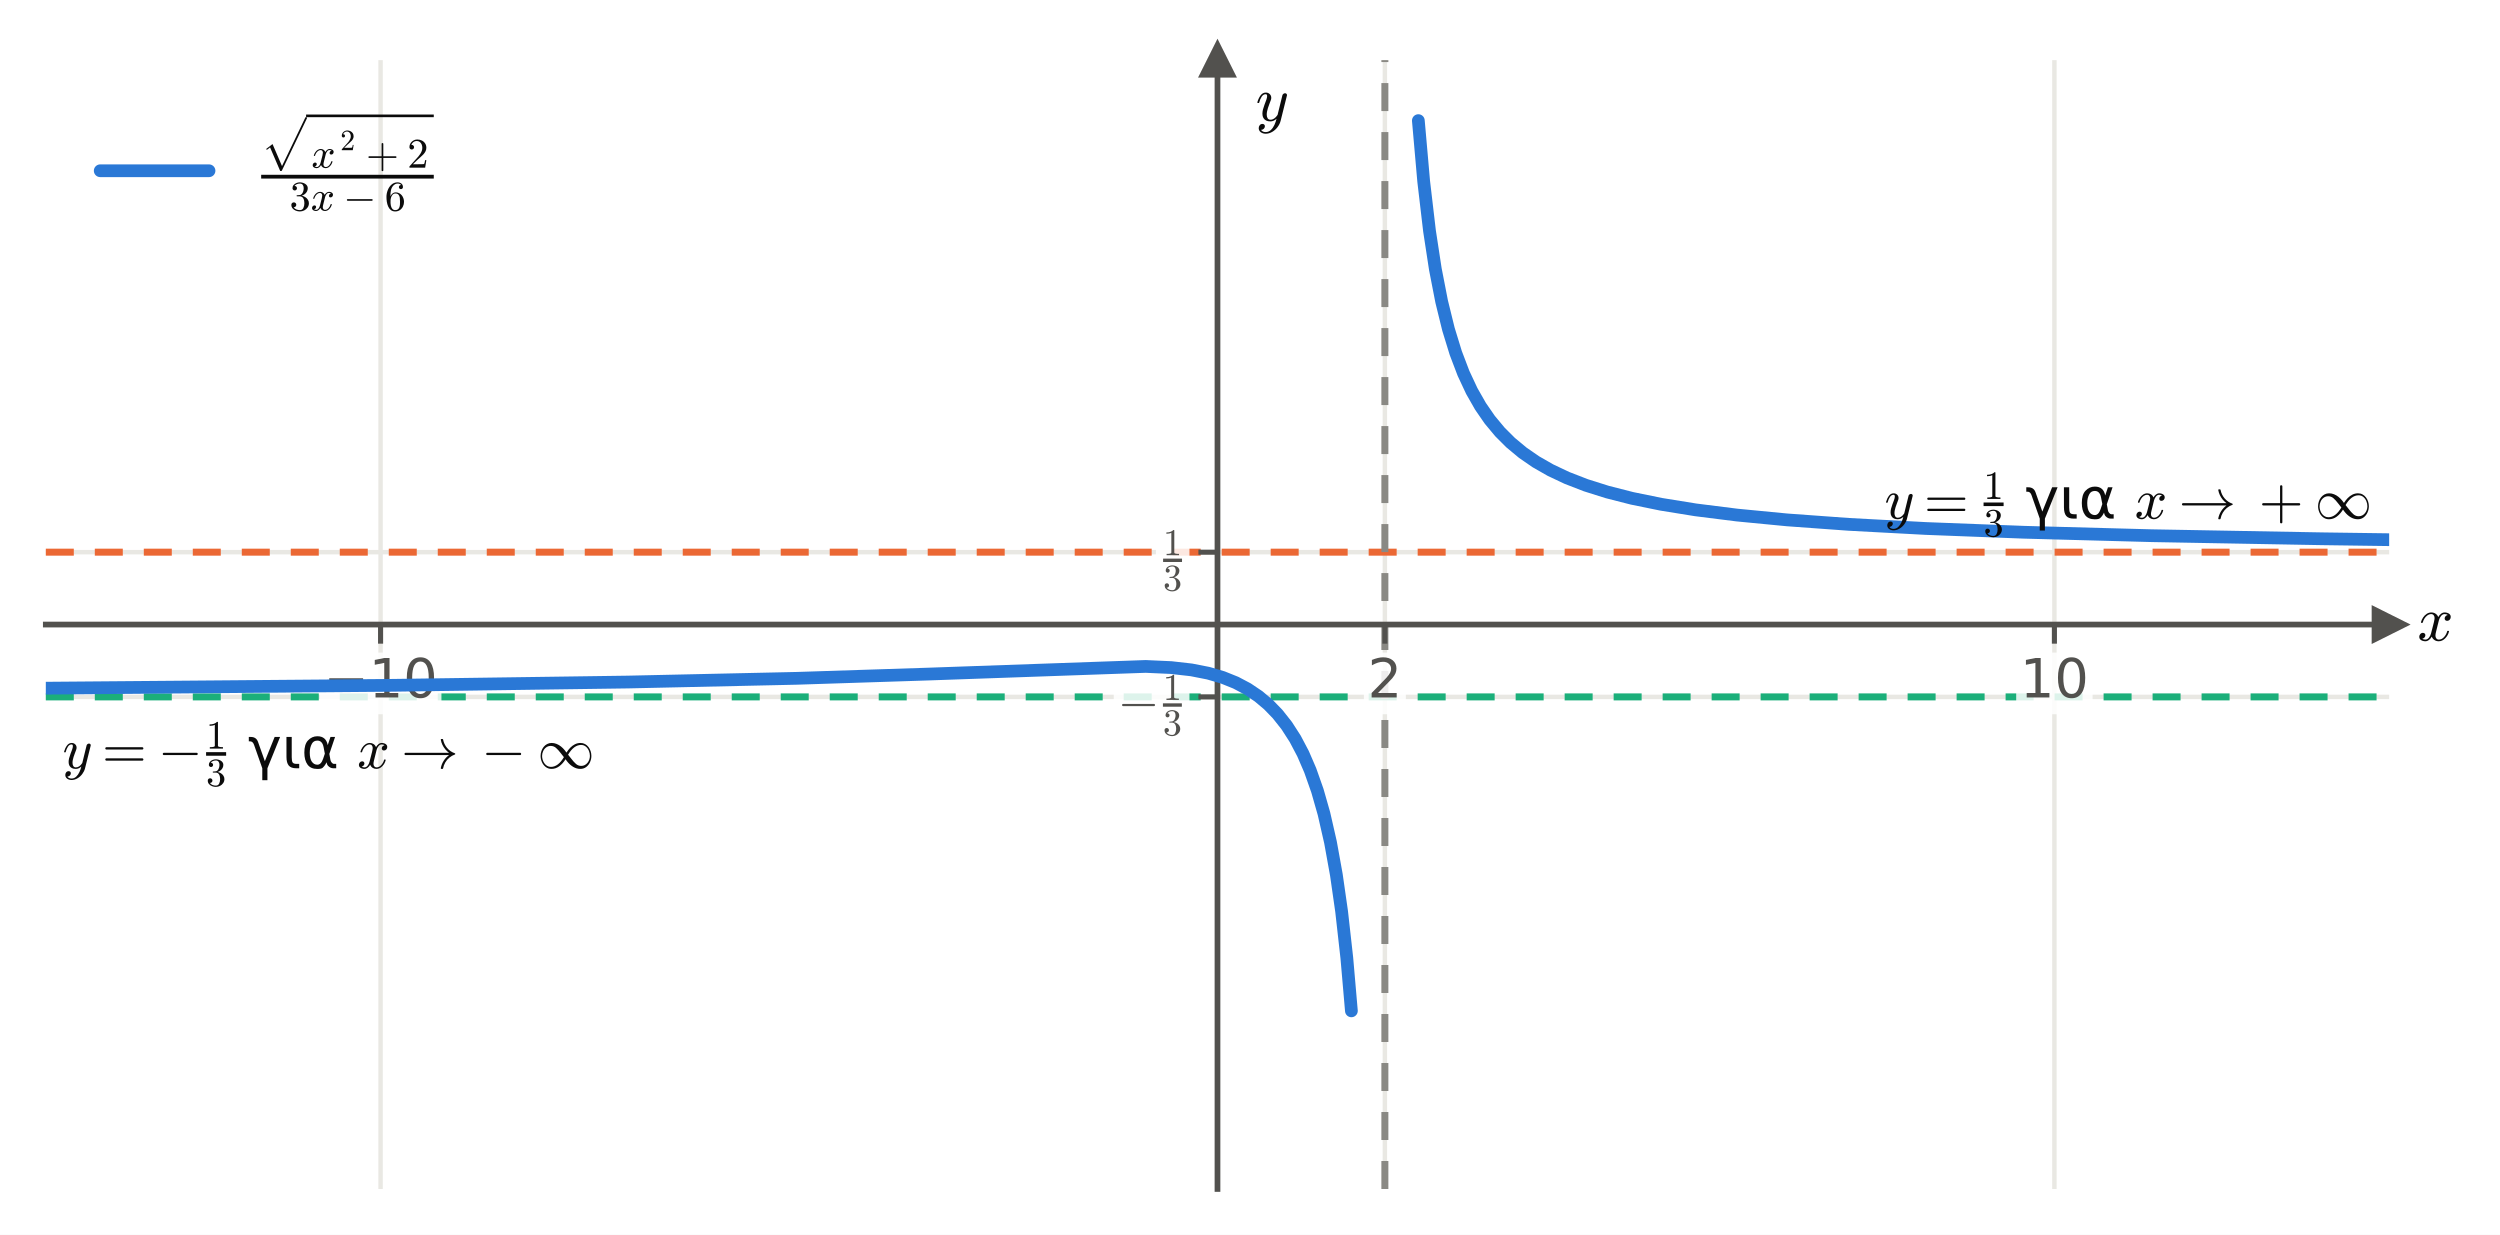
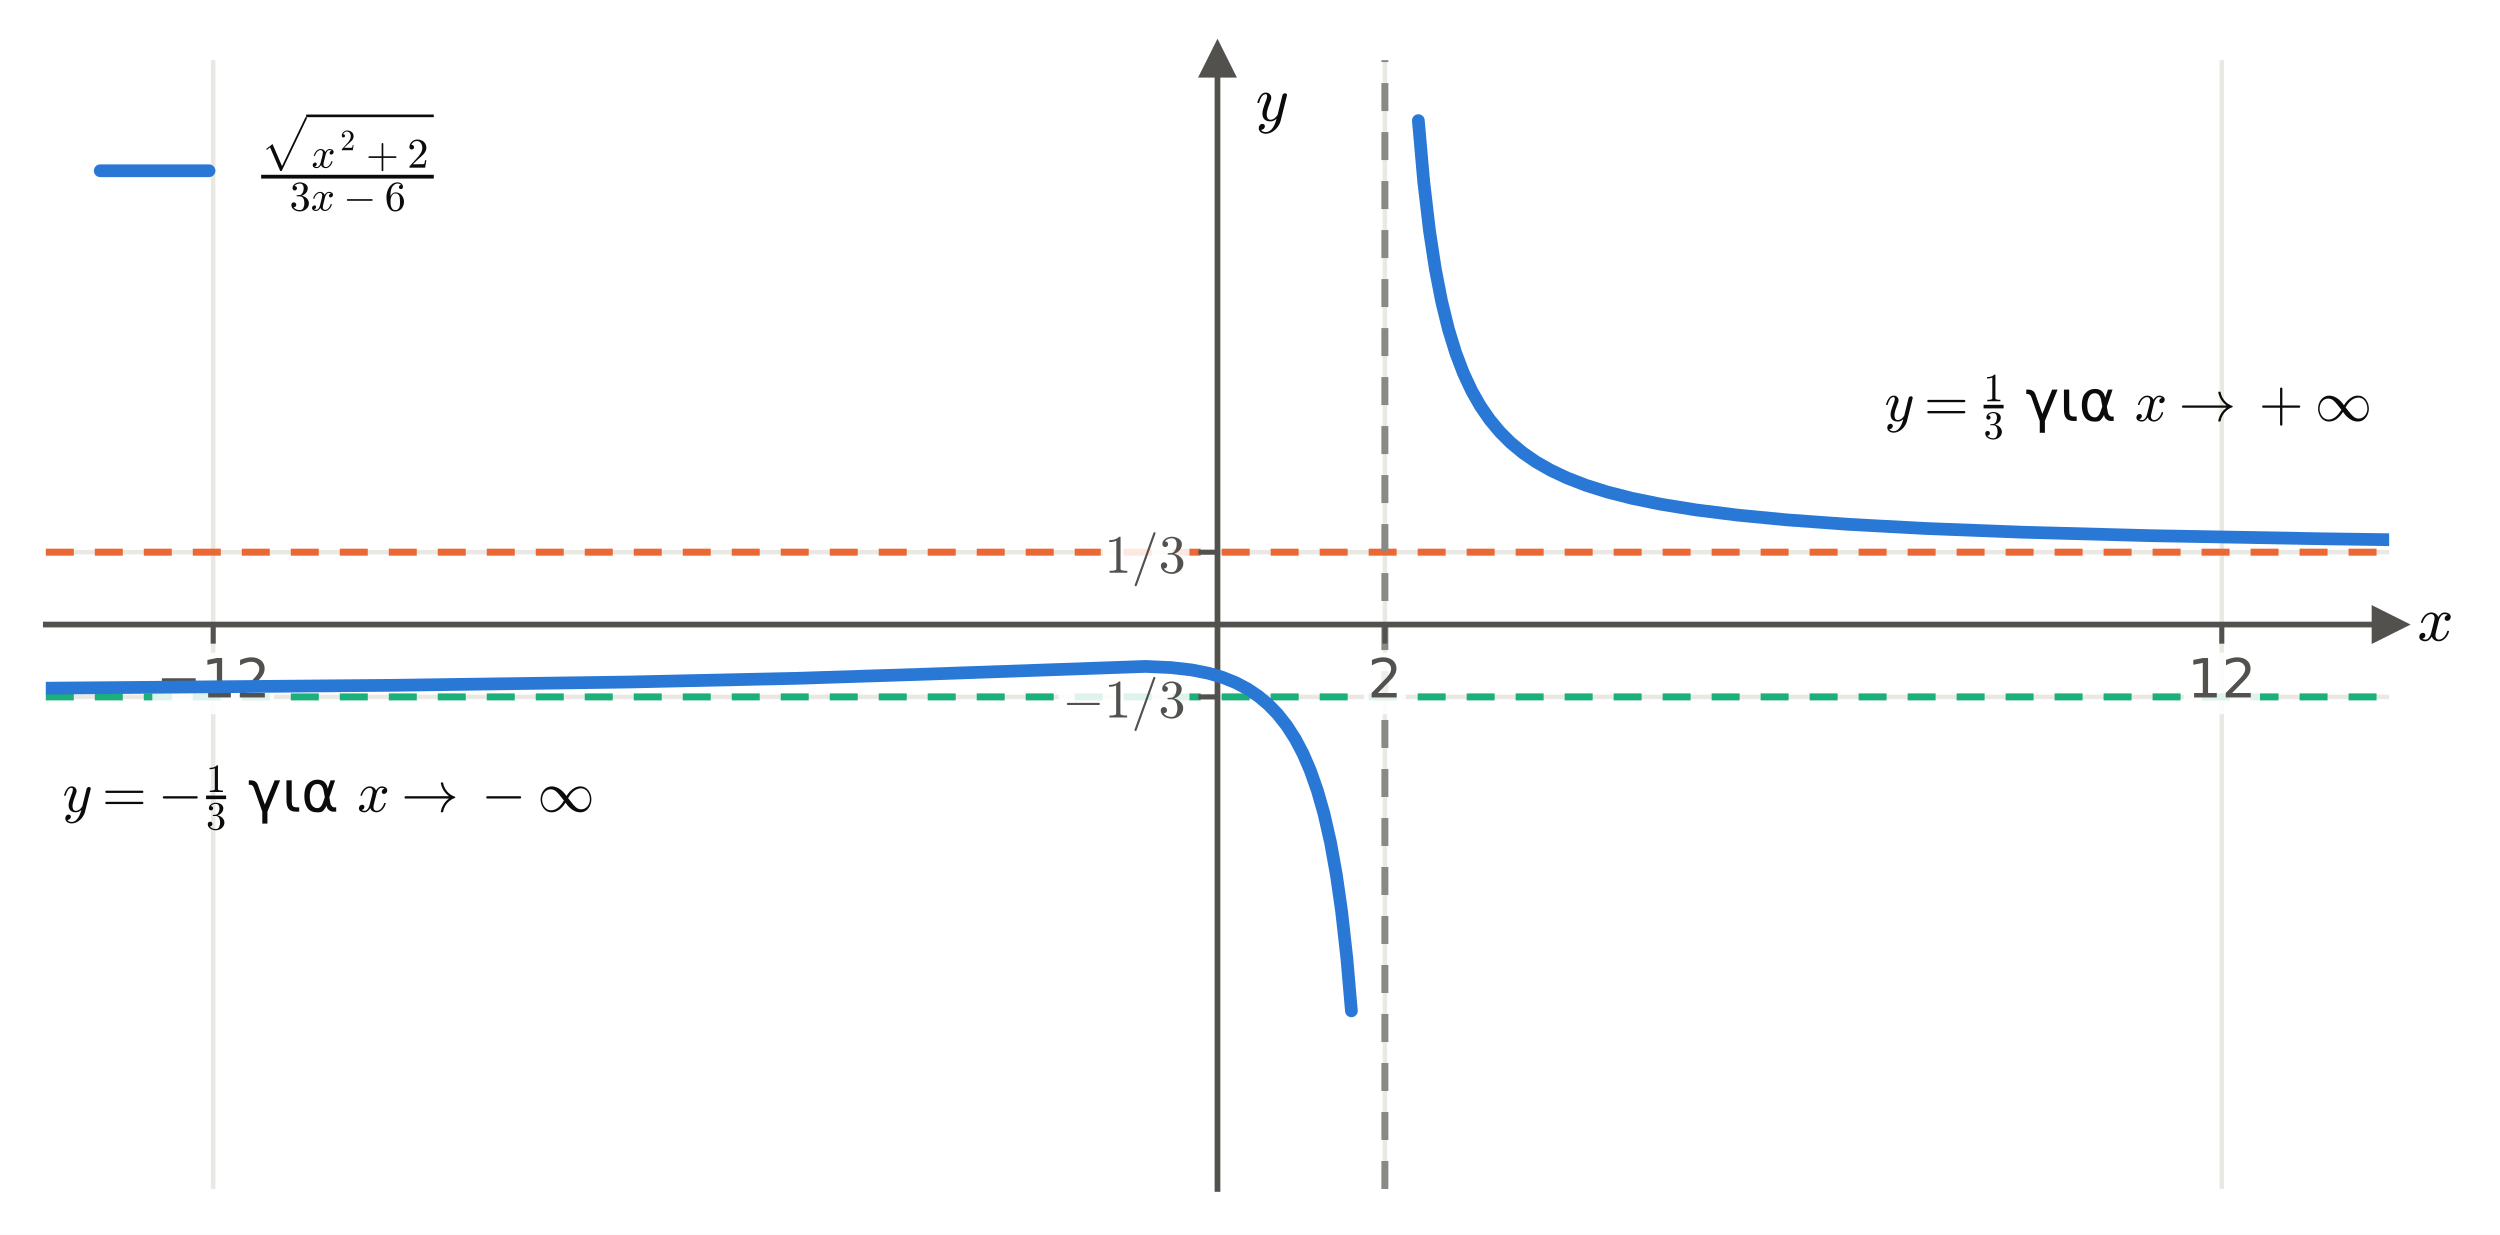
<svg xmlns="http://www.w3.org/2000/svg" xmlns:xlink="http://www.w3.org/1999/xlink" width="392.899pt" height="194.058pt" viewBox="0 0 392.899 194.058" version="1.1">
  <defs>
    <style type="text/css">*{stroke-linejoin: round; stroke-linecap: butt}</style>
  </defs>
  <g id="figure_1">
    <g id="patch_1">
      <path d="M 0 194.058  L 392.899 194.058  L 392.899 0  L 0 0  z " style="fill: #ffffff" />
    </g>
    <g id="axes_1">
      <g id="patch_2">
        <path d="M 7.2 186.858  L 375.48 186.858  L 375.48 9.45  L 7.2 9.45  z " style="fill: #ffffff" />
      </g>
      <g id="line2d_1">
-         <path d="M 59.811 186.858  L 59.811 9.45  " clip-path="url(#peefba16878)" style="fill: none; stroke: #e9e8e3; stroke-width: 0.7; stroke-linecap: round" />
+         <path d="M 33.506 186.858  L 33.506 9.45  " clip-path="url(#peefba16878)" style="fill: none; stroke: #e9e8e3; stroke-width: 0.7; stroke-linecap: round" />
      </g>
      <g id="line2d_2">
        <path d="M 217.646 186.858  L 217.646 9.45  " clip-path="url(#peefba16878)" style="fill: none; stroke: #e9e8e3; stroke-width: 0.7; stroke-linecap: round" />
      </g>
      <g id="line2d_3">
-         <path d="M 322.869 186.858  L 322.869 9.45  " clip-path="url(#peefba16878)" style="fill: none; stroke: #e9e8e3; stroke-width: 0.7; stroke-linecap: round" />
+         <path d="M 349.174 186.858  L 349.174 9.45  " clip-path="url(#peefba16878)" style="fill: none; stroke: #e9e8e3; stroke-width: 0.7; stroke-linecap: round" />
      </g>
      <g id="line2d_4">
        <path d="M 7.2 109.526  L 375.48 109.526  " clip-path="url(#peefba16878)" style="fill: none; stroke: #e9e8e3; stroke-width: 0.7; stroke-linecap: round" />
      </g>
      <g id="line2d_5">
        <path d="M 7.2 86.782  L 375.48 86.782  " clip-path="url(#peefba16878)" style="fill: none; stroke: #e9e8e3; stroke-width: 0.7; stroke-linecap: round" />
      </g>
      <g id="line2d_6">
        <path d="M 7.2 86.782  L 375.48 86.782  " clip-path="url(#peefba16878)" style="fill: none; stroke-dasharray: 4.4,3.3; stroke-dashoffset: 0; stroke: #eb6834; stroke-width: 1.1" />
      </g>
      <g id="line2d_7">
        <path d="M 7.2 109.526  L 375.48 109.526  " clip-path="url(#peefba16878)" style="fill: none; stroke-dasharray: 4.4,3.3; stroke-dashoffset: 0; stroke: #1baf7a; stroke-width: 1.1" />
      </g>
      <g id="line2d_8">
        <path d="M 217.646 186.858  L 217.646 9.45  " clip-path="url(#peefba16878)" style="fill: none; stroke-dasharray: 4.4,3.3; stroke-dashoffset: 0; stroke: #8a8984; stroke-width: 1.1" />
      </g>
      <g id="patch_3">
        <path d="M 191.34 186.858  L 191.34 9.45  " style="fill: none; stroke: #52514e; stroke-width: 0.9; stroke-linejoin: miter; stroke-linecap: square" />
      </g>
      <g id="patch_4">
        <path d="M 7.2 98.154  L 375.48 98.154  " style="fill: none; stroke: #52514e; stroke-width: 0.9; stroke-linejoin: miter; stroke-linecap: square" />
      </g>
      <g id="matplotlib.axis_1">
        <g id="xtick_1">
          <g id="line2d_9">
            <defs>
              <path id="mea416f7c7a" d="M 0 0  L 0 3  " style="stroke: #52514e; stroke-width: 0.8" />
            </defs>
            <g>
-               <use xlink:href="#mea416f7c7a" x="59.811" y="98.154" style="fill: #52514e; stroke: #52514e; stroke-width: 0.8" />
+               <use xlink:href="#mea416f7c7a" x="33.506" y="98.154" style="fill: #52514e; stroke: #52514e; stroke-width: 0.8" />
            </g>
          </g>
          <g id="text_1">
            <g id="patch_5">
-               <path d="M 50.247 112.249  L 69.376 112.249  L 69.376 102.559  L 50.247 102.559  z " style="fill: #ffffff; opacity: 0.85" />
-             </g>
-             <g style="fill: #52514e" transform="translate(50.84194 109.612) scale(0.085 -0.085)">
+               <path d="M 23.941 112.249  L 43.07 112.249  L 43.07 102.559  L 23.941 102.559  z " style="fill: #ffffff; opacity: 0.85" />
+             </g>
+             <g style="fill: #52514e" transform="translate(24.53622 109.612) scale(0.085 -0.085)">
              <defs>
                <path id="DejaVuSans-c9c" d="M 678 2272  L 4684 2272  L 4684 1741  L 678 1741  L 678 2272  z " transform="scale(0.015625)" />
                <path id="DejaVuSans-14" d="M 794 531  L 1825 531  L 1825 4091  L 703 3866  L 703 4441  L 1819 4666  L 2450 4666  L 2450 531  L 3481 531  L 3481 0  L 794 0  L 794 531  z " transform="scale(0.015625)" />
-                 <path id="DejaVuSans-13" d="M 2034 4250  Q 1547 4250 1301 3770  Q 1056 3291 1056 2328  Q 1056 1369 1301 889  Q 1547 409 2034 409  Q 2525 409 2770 889  Q 3016 1369 3016 2328  Q 3016 3291 2770 3770  Q 2525 4250 2034 4250  z M 2034 4750  Q 2819 4750 3233 4129  Q 3647 3509 3647 2328  Q 3647 1150 3233 529  Q 2819 -91 2034 -91  Q 1250 -91 836 529  Q 422 1150 422 2328  Q 422 3509 836 4129  Q 1250 4750 2034 4750  z " transform="scale(0.015625)" />
+                 <path id="DejaVuSans-15" d="M 1228 531  L 3431 531  L 3431 0  L 469 0  L 469 531  Q 828 903 1448 1529  Q 2069 2156 2228 2338  Q 2531 2678 2651 2914  Q 2772 3150 2772 3378  Q 2772 3750 2511 3984  Q 2250 4219 1831 4219  Q 1534 4219 1204 4116  Q 875 4013 500 3803  L 500 4441  Q 881 4594 1212 4672  Q 1544 4750 1819 4750  Q 2544 4750 2975 4387  Q 3406 4025 3406 3419  Q 3406 3131 3298 2873  Q 3191 2616 2906 2266  Q 2828 2175 2409 1742  Q 1991 1309 1228 531  z " transform="scale(0.015625)" />
              </defs>
              <use xlink:href="#DejaVuSans-c9c" />
              <use xlink:href="#DejaVuSans-14" transform="translate(83.79688 0)" />
-               <use xlink:href="#DejaVuSans-13" transform="translate(147.4219 0)" />
+               <use xlink:href="#DejaVuSans-15" transform="translate(147.4219 0)" />
            </g>
          </g>
        </g>
        <g id="xtick_2">
          <g id="line2d_10">
            <g>
              <use xlink:href="#mea416f7c7a" x="217.646" y="98.154" style="fill: #52514e; stroke: #52514e; stroke-width: 0.8" />
            </g>
          </g>
          <g id="text_2">
            <g id="patch_6">
              <path d="M 214.347 112.249  L 220.945 112.249  L 220.945 102.559  L 214.347 102.559  z " style="fill: #ffffff; opacity: 0.85" />
            </g>
            <g style="fill: #52514e" transform="translate(214.9417 109.612) scale(0.085 -0.085)">
-               <defs>
-                 <path id="DejaVuSans-15" d="M 1228 531  L 3431 531  L 3431 0  L 469 0  L 469 531  Q 828 903 1448 1529  Q 2069 2156 2228 2338  Q 2531 2678 2651 2914  Q 2772 3150 2772 3378  Q 2772 3750 2511 3984  Q 2250 4219 1831 4219  Q 1534 4219 1204 4116  Q 875 4013 500 3803  L 500 4441  Q 881 4594 1212 4672  Q 1544 4750 1819 4750  Q 2544 4750 2975 4387  Q 3406 4025 3406 3419  Q 3406 3131 3298 2873  Q 3191 2616 2906 2266  Q 2828 2175 2409 1742  Q 1991 1309 1228 531  z " transform="scale(0.015625)" />
-               </defs>
              <use xlink:href="#DejaVuSans-15" />
            </g>
          </g>
        </g>
        <g id="xtick_3">
          <g id="line2d_11">
            <g>
-               <use xlink:href="#mea416f7c7a" x="322.869" y="98.154" style="fill: #52514e; stroke: #52514e; stroke-width: 0.8" />
+               <use xlink:href="#mea416f7c7a" x="349.174" y="98.154" style="fill: #52514e; stroke: #52514e; stroke-width: 0.8" />
            </g>
          </g>
          <g id="text_3">
            <g id="patch_7">
-               <path d="M 316.865 112.249  L 328.872 112.249  L 328.872 102.559  L 316.865 102.559  z " style="fill: #ffffff; opacity: 0.85" />
-             </g>
-             <g style="fill: #52514e" transform="translate(317.4604 109.612) scale(0.085 -0.085)">
+               <path d="M 343.171 112.249  L 355.177 112.249  L 355.177 102.559  L 343.171 102.559  z " style="fill: #ffffff; opacity: 0.85" />
+             </g>
+             <g style="fill: #52514e" transform="translate(343.7662 109.612) scale(0.085 -0.085)">
              <use xlink:href="#DejaVuSans-14" />
-               <use xlink:href="#DejaVuSans-13" transform="translate(63.625 0)" />
+               <use xlink:href="#DejaVuSans-15" transform="translate(63.625 0)" />
            </g>
          </g>
        </g>
      </g>
      <g id="matplotlib.axis_2">
        <g id="ytick_1">
          <g id="line2d_12">
            <defs>
              <path id="mfd0566a3cc" d="M 0 0  L -3 0  " style="stroke: #52514e; stroke-width: 0.8" />
            </defs>
            <g>
              <use xlink:href="#mfd0566a3cc" x="191.34" y="109.526" style="fill: #52514e; stroke: #52514e; stroke-width: 0.8" />
            </g>
          </g>
          <g id="text_4">
            <g id="patch_8">
-               <path d="M 175.035 116.411  L 186.935 116.411  L 186.935 105.446  L 175.035 105.446  z " style="fill: #ffffff; opacity: 0.85" />
-             </g>
-             <g style="fill: #52514e" transform="translate(175.63 113.0113) scale(0.085 -0.085)">
+               <path d="M 166.365 115.475  L 186.935 115.475  L 186.935 105.702  L 166.365 105.702  z " style="fill: #ffffff; opacity: 0.85" />
+             </g>
+             <g style="fill: #52514e" transform="translate(166.96 112.7553) scale(0.085 -0.085)">
              <defs>
                <path id="Cmsy10-11" d="M 653 1472  Q 600 1472 565 1512  Q 531 1553 531 1600  Q 531 1647 565 1687  Q 600 1728 653 1728  L 4325 1728  Q 4375 1728 4408 1687  Q 4441 1647 4441 1600  Q 4441 1553 4408 1512  Q 4375 1472 4325 1472  L 653 1472  z " transform="scale(0.015625)" />
                <path id="Cmr10-64" d="M 594 0  L 594 225  Q 1394 225 1394 428  L 1394 3788  Q 1063 3628 556 3628  L 556 3853  Q 1341 3853 1741 4263  L 1831 4263  Q 1853 4263 1873 4245  Q 1894 4228 1894 4206  L 1894 428  Q 1894 225 2694 225  L 2694 0  L 594 0  z " transform="scale(0.015625)" />
+                 <path id="Cmmi10-62" d="M 359 -1472  Q 359 -1453 366 -1447  L 2591 4722  Q 2603 4759 2634 4779  Q 2666 4800 2706 4800  Q 2763 4800 2798 4765  Q 2834 4731 2834 4672  L 2834 4647  L 609 -1522  Q 572 -1600 488 -1600  Q 434 -1600 396 -1562  Q 359 -1525 359 -1472  z " transform="scale(0.015625)" />
                <path id="Cmr10-6e" d="M 609 494  Q 759 275 1012 169  Q 1266 63 1556 63  Q 1928 63 2084 380  Q 2241 697 2241 1100  Q 2241 1281 2208 1462  Q 2175 1644 2097 1800  Q 2019 1956 1883 2050  Q 1747 2144 1550 2144  L 1125 2144  Q 1069 2144 1069 2203  L 1069 2259  Q 1069 2309 1125 2309  L 1478 2338  Q 1703 2338 1851 2506  Q 2000 2675 2069 2917  Q 2138 3159 2138 3378  Q 2138 3684 1994 3881  Q 1850 4078 1556 4078  Q 1313 4078 1091 3986  Q 869 3894 738 3706  Q 750 3709 759 3711  Q 769 3713 781 3713  Q 925 3713 1022 3613  Q 1119 3513 1119 3372  Q 1119 3234 1022 3134  Q 925 3034 781 3034  Q 641 3034 541 3134  Q 441 3234 441 3372  Q 441 3647 606 3850  Q 772 4053 1033 4158  Q 1294 4263 1556 4263  Q 1750 4263 1965 4205  Q 2181 4147 2356 4039  Q 2531 3931 2642 3762  Q 2753 3594 2753 3378  Q 2753 3109 2633 2881  Q 2513 2653 2303 2487  Q 2094 2322 1844 2241  Q 2122 2188 2372 2031  Q 2622 1875 2773 1631  Q 2925 1388 2925 1106  Q 2925 753 2731 467  Q 2538 181 2222 20  Q 1906 -141 1556 -141  Q 1256 -141 954 -26  Q 653 88 461 316  Q 269 544 269 863  Q 269 1022 375 1128  Q 481 1234 641 1234  Q 744 1234 830 1186  Q 916 1138 964 1050  Q 1013 963 1013 863  Q 1013 706 903 600  Q 794 494 641 494  L 609 494  z " transform="scale(0.015625)" />
              </defs>
-               <use xlink:href="#Cmsy10-11" transform="translate(0 0.998437)" />
-               <use xlink:href="#Cmr10-64" transform="translate(83.93555 35.37344) scale(0.7)" />
-               <use xlink:href="#Cmr10-6e" transform="translate(83.93555 -30.00313) scale(0.7)" />
-               <path d="M 83.936 22.873  L 83.936 29.123  L 118.936 29.123  L 118.936 22.873  L 83.936 22.873  z " />
+               <use xlink:href="#Cmsy10-11" />
+               <use xlink:href="#Cmr10-64" transform="translate(77.68555 0)" />
+               <use xlink:href="#Cmmi10-62" transform="translate(127.6855 0)" />
+               <use xlink:href="#Cmr10-6e" transform="translate(177.6855 0)" />
            </g>
          </g>
        </g>
        <g id="ytick_2">
          <g id="line2d_13">
            <g>
              <use xlink:href="#mfd0566a3cc" x="191.34" y="86.782" style="fill: #52514e; stroke: #52514e; stroke-width: 0.8" />
            </g>
          </g>
          <g id="text_5">
            <g id="patch_9">
-               <path d="M 181.665 93.667  L 186.935 93.667  L 186.935 82.702  L 181.665 82.702  z " style="fill: #ffffff; opacity: 0.85" />
-             </g>
-             <g style="fill: #52514e" transform="translate(182.26 90.26669) scale(0.085 -0.085)">
-               <use xlink:href="#Cmr10-64" transform="translate(6.25 35.37344) scale(0.7)" />
-               <use xlink:href="#Cmr10-6e" transform="translate(6.25 -30.00313) scale(0.7)" />
-               <path d="M 6.25 22.873  L 6.25 29.123  L 41.25 29.123  L 41.25 22.873  L 6.25 22.873  z " />
+               <path d="M 172.995 92.731  L 186.935 92.731  L 186.935 82.958  L 172.995 82.958  z " style="fill: #ffffff; opacity: 0.85" />
+             </g>
+             <g style="fill: #52514e" transform="translate(173.59 90.0107) scale(0.085 -0.085)">
+               <use xlink:href="#Cmr10-64" />
+               <use xlink:href="#Cmmi10-62" transform="translate(50 0)" />
+               <use xlink:href="#Cmr10-6e" transform="translate(100 0)" />
            </g>
          </g>
        </g>
      </g>
      <g id="line2d_14">
        <defs>
          <path id="m4fe79a03d0" d="M 2.25 0  L -2.25 -2.25  L -2.25 2.25  z " style="stroke: #52514e; stroke-linejoin: miter" />
        </defs>
        <g>
          <use xlink:href="#m4fe79a03d0" x="375.48" y="98.154" style="fill: #52514e; stroke: #52514e; stroke-linejoin: miter" />
        </g>
      </g>
      <g id="line2d_15">
        <defs>
          <path id="m0e7391c8de" d="M 0 -2.25  L -2.25 2.25  L 2.25 2.25  z " style="stroke: #52514e; stroke-linejoin: miter" />
        </defs>
        <g>
          <use xlink:href="#m0e7391c8de" x="191.34" y="9.45" style="fill: #52514e; stroke: #52514e; stroke-linejoin: miter" />
        </g>
      </g>
      <g id="line2d_16">
        <path d="M 7.2 108.155  L 61.806 107.704  L 98.655 107.189  L 125.24 106.605  L 145.974 105.934  L 180.052 104.736  L 184.055 104.917  L 187.237 105.278  L 189.906 105.802  L 192.164 106.464  L 194.217 107.29  L 196.064 108.267  L 197.809 109.444  L 199.349 110.741  L 200.786 112.226  L 202.223 114.045  L 203.557 116.118  L 204.789 118.457  L 205.918 121.071  L 207.047 124.277  L 208.074 127.879  L 209.1 132.378  L 210.024 137.491  L 210.845 143.224  L 211.666 150.554  L 212.385 158.866  L 212.385 158.866  " clip-path="url(#peefba16878)" style="fill: none; stroke: #2a78d6; stroke-width: 2; stroke-linecap: round" />
      </g>
      <g id="line2d_17">
        <path d="M 222.907 18.955  L 223.746 28.501  L 224.662 36.301  L 225.578 42.293  L 226.57 47.389  L 227.639 51.738  L 228.784 55.465  L 230.005 58.674  L 231.303 61.448  L 232.676 63.858  L 234.127 65.961  L 235.729 67.887  L 237.409 69.565  L 239.317 71.151  L 241.377 72.573  L 243.667 73.883  L 246.262 75.11  L 249.239 76.264  L 252.597 77.324  L 256.49 78.318  L 261.069 79.254  L 266.488 80.129  L 272.976 80.945  L 280.837 81.703  L 290.531 82.407  L 302.666 83.057  L 318.084 83.649  L 338.157 84.189  L 364.947 84.674  L 375.48 84.819  L 375.48 84.819  " clip-path="url(#peefba16878)" style="fill: none; stroke: #2a78d6; stroke-width: 2; stroke-linecap: round" />
      </g>
      <g id="text_6">
        <g style="fill: #0b0b0b" transform="translate(379.8994 100.7517) scale(0.1 -0.1)">
          <defs>
            <path id="Cmmi10-3f" d="M 500 184  Q 613 97 819 97  Q 1019 97 1172 289  Q 1325 481 1381 709  L 1672 1844  Q 1741 2153 1741 2266  Q 1741 2425 1652 2544  Q 1563 2663 1403 2663  Q 1200 2663 1022 2536  Q 844 2409 722 2214  Q 600 2019 550 1819  Q 538 1778 500 1778  L 422 1778  Q 372 1778 372 1838  L 372 1856  Q 434 2094 584 2320  Q 734 2547 951 2687  Q 1169 2828 1416 2828  Q 1650 2828 1839 2703  Q 2028 2578 2106 2363  Q 2216 2559 2386 2693  Q 2556 2828 2759 2828  Q 2897 2828 3040 2779  Q 3184 2731 3275 2631  Q 3366 2531 3366 2381  Q 3366 2219 3261 2101  Q 3156 1984 2994 1984  Q 2891 1984 2822 2050  Q 2753 2116 2753 2216  Q 2753 2350 2845 2451  Q 2938 2553 3066 2572  Q 2950 2663 2747 2663  Q 2541 2663 2389 2472  Q 2238 2281 2175 2047  L 1894 916  Q 1825 659 1825 494  Q 1825 331 1917 214  Q 2009 97 2163 97  Q 2463 97 2698 361  Q 2934 625 3009 941  Q 3022 978 3059 978  L 3138 978  Q 3163 978 3178 961  Q 3194 944 3194 922  Q 3194 916 3188 903  Q 3097 522 2806 225  Q 2516 -72 2150 -72  Q 1916 -72 1727 54  Q 1538 181 1459 397  Q 1359 209 1182 68  Q 1006 -72 806 -72  Q 669 -72 523 -23  Q 378 25 287 125  Q 197 225 197 378  Q 197 528 301 651  Q 406 775 563 775  Q 669 775 741 711  Q 813 647 813 544  Q 813 409 723 309  Q 634 209 500 184  z " transform="scale(0.015625)" />
          </defs>
          <use xlink:href="#Cmmi10-3f" transform="translate(0 0.8125)" />
        </g>
      </g>
      <g id="text_7">
        <g style="fill: #0b0b0b" transform="translate(197.34 19.04766) scale(0.1 -0.1)">
          <defs>
            <path id="Cmmi10-72" d="M 538 -916  Q 672 -1147 1006 -1147  Q 1309 -1147 1531 -934  Q 1753 -722 1889 -420  Q 2025 -119 2100 197  Q 1816 -72 1484 -72  Q 1231 -72 1053 15  Q 875 103 776 276  Q 678 450 678 697  Q 678 906 734 1126  Q 791 1347 892 1617  Q 994 1888 1069 2088  Q 1153 2322 1153 2472  Q 1153 2663 1013 2663  Q 759 2663 595 2402  Q 431 2141 353 1819  Q 341 1778 300 1778  L 225 1778  Q 172 1778 172 1838  L 172 1856  Q 275 2238 487 2533  Q 700 2828 1025 2828  Q 1253 2828 1411 2678  Q 1569 2528 1569 2297  Q 1569 2178 1516 2047  Q 1488 1969 1388 1706  Q 1288 1444 1234 1272  Q 1181 1100 1147 934  Q 1113 769 1113 603  Q 1113 391 1203 244  Q 1294 97 1491 97  Q 1888 97 2203 581  L 2688 2553  Q 2709 2638 2787 2698  Q 2866 2759 2956 2759  Q 3034 2759 3092 2709  Q 3150 2659 3150 2578  Q 3150 2541 3144 2528  L 2509 -19  Q 2425 -347 2200 -647  Q 1975 -947 1658 -1130  Q 1341 -1313 997 -1313  Q 831 -1313 668 -1248  Q 506 -1184 406 -1056  Q 306 -928 306 -756  Q 306 -581 409 -453  Q 513 -325 684 -325  Q 788 -325 858 -389  Q 928 -453 928 -556  Q 928 -703 818 -812  Q 709 -922 563 -922  Q 556 -919 550 -917  Q 544 -916 538 -916  z " transform="scale(0.015625)" />
          </defs>
          <use xlink:href="#Cmmi10-72" transform="translate(0 0.8125)" />
        </g>
      </g>
      <g id="text_8">
-         <g style="fill: #0b0b0b" transform="translate(296.1694 81.59469) scale(0.09 -0.09)">
+         <g style="fill: #0b0b0b" transform="translate(296.1694 66.24208) scale(0.09 -0.09)">
          <defs>
            <path id="Cmr10-29" d="M 481 850  Q 428 850 393 890  Q 359 931 359 978  Q 359 1031 393 1068  Q 428 1106 481 1106  L 4500 1106  Q 4547 1106 4581 1068  Q 4616 1031 4616 978  Q 4616 931 4581 890  Q 4547 850 4500 850  L 481 850  z M 481 2094  Q 428 2094 393 2131  Q 359 2169 359 2222  Q 359 2269 393 2309  Q 428 2350 481 2350  L 4500 2350  Q 4547 2350 4581 2309  Q 4616 2269 4616 2222  Q 4616 2169 4581 2131  Q 4547 2094 4500 2094  L 481 2094  z " transform="scale(0.015625)" />
            <path id="DejaVuSans-3" transform="scale(0.015625)" />
            <path id="DejaVuSans-347" d="M 1128 2950  L 1894 788  L 2988 3500  L 3597 3500  L 2181 0  L 2181 -1331  L 1606 -1331  L 1606 0  L 688 2613  Q 550 3006 253 3006  L 100 3006  L 100 3500  L 319 3500  Q 934 3500 1128 2950  z " transform="scale(0.015625)" />
            <path id="DejaVuSans-34d" d="M 1109 3500  L 1109 1234  Q 1109 781 1216 638  Q 1328 488 1666 488  L 1944 488  L 1944 0  L 1597 0  Q 1034 0 778 300  Q 522 606 522 1269  L 519 3500  L 1109 3500  z " transform="scale(0.015625)" />
            <path id="DejaVuSans-345" d="M 2644 1628  L 2506 2350  Q 2366 3091 1809 3091  Q 1391 3091 1200 2747  Q 959 2316 959 1747  Q 959 1059 1194 731  Q 1431 397 1809 397  Q 2228 397 2453 1063  L 2644 1628  z M 2966 2584  L 3275 3500  L 3788 3500  L 3147 1603  L 3272 919  Q 3300 766 3409 638  Q 3538 488 3638 488  L 3913 488  L 3913 0  L 3569 0  Q 3275 0 3013 263  Q 2884 394 2831 669  Q 2688 322 2394 50  Q 2256 -78 1809 -78  Q 1075 -78 719 397  Q 353 888 353 1747  Q 353 2666 750 3097  Q 1191 3578 1809 3578  Q 2781 3578 2966 2584  z " transform="scale(0.015625)" />
            <path id="Cmsy10-c" d="M 481 1472  Q 428 1472 393 1512  Q 359 1553 359 1600  Q 359 1647 393 1687  Q 428 1728 481 1728  L 5338 1728  Q 5094 1903 4906 2133  Q 4719 2363 4594 2627  Q 4469 2891 4416 3188  Q 4416 3272 4481 3272  L 4609 3272  Q 4631 3272 4648 3253  Q 4666 3234 4672 3213  Q 4725 2938 4839 2702  Q 4953 2466 5125 2262  Q 5297 2059 5509 1912  Q 5722 1766 5991 1672  Q 6034 1644 6034 1600  Q 6034 1550 5991 1538  Q 5656 1422 5378 1192  Q 5100 963 4919 652  Q 4738 341 4672 -13  Q 4666 -34 4647 -53  Q 4628 -72 4609 -72  L 4481 -72  Q 4416 -72 4416 13  Q 4497 450 4740 836  Q 4984 1222 5338 1472  L 481 1472  z " transform="scale(0.015625)" />
            <path id="Cmr10-4c" d="M 481 1472  Q 428 1472 393 1512  Q 359 1553 359 1600  Q 359 1647 393 1687  Q 428 1728 481 1728  L 2363 1728  L 2363 3616  Q 2363 3666 2400 3698  Q 2438 3731 2491 3731  Q 2538 3731 2578 3698  Q 2619 3666 2619 3616  L 2619 1728  L 4500 1728  Q 4547 1728 4581 1687  Q 4616 1647 4616 1600  Q 4616 1553 4581 1512  Q 4547 1472 4500 1472  L 2619 1472  L 2619 -416  Q 2619 -466 2578 -498  Q 2538 -531 2491 -531  Q 2438 -531 2400 -498  Q 2363 -466 2363 -416  L 2363 1472  L 481 1472  z " transform="scale(0.015625)" />
            <path id="Cmsy10-20" d="M 1575 -72  Q 1213 -72 933 140  Q 653 353 506 690  Q 359 1028 359 1381  Q 359 1653 445 1912  Q 531 2172 693 2378  Q 856 2584 1086 2706  Q 1316 2828 1594 2828  Q 1881 2828 2150 2718  Q 2419 2609 2642 2428  Q 2866 2247 3059 2009  L 3250 1753  Q 3441 2056 3672 2295  Q 3903 2534 4195 2681  Q 4488 2828 4819 2828  Q 5097 2828 5325 2704  Q 5553 2581 5712 2368  Q 5872 2156 5953 1898  Q 6034 1641 6034 1381  Q 6034 1019 5882 683  Q 5731 347 5451 137  Q 5172 -72 4800 -72  Q 4381 -72 4004 153  Q 3628 378 3334 750  L 3144 1006  Q 2850 528 2451 228  Q 2053 -72 1575 -72  z M 1509 153  Q 2322 153 2963 1241  L 2625 1672  Q 2331 2059 2078 2278  Q 1825 2497 1491 2497  Q 1206 2497 986 2336  Q 766 2175 645 1915  Q 525 1656 525 1375  Q 525 1159 592 942  Q 659 725 787 547  Q 916 369 1098 261  Q 1281 153 1509 153  z M 3769 1088  Q 4063 700 4316 481  Q 4569 263 4903 263  Q 5116 263 5294 356  Q 5472 450 5601 609  Q 5731 769 5800 969  Q 5869 1169 5869 1381  Q 5869 1678 5750 1961  Q 5631 2244 5407 2425  Q 5184 2606 4884 2606  Q 4072 2606 3431 1516  L 3769 1088  z " transform="scale(0.015625)" />
          </defs>
          <use xlink:href="#Cmmi10-72" transform="translate(0 0.998437)" />
          <use xlink:href="#Cmr10-29" transform="translate(69.02349 0.998437)" />
          <use xlink:href="#Cmr10-64" transform="translate(172.9591 35.37344) scale(0.7)" />
          <use xlink:href="#Cmr10-6e" transform="translate(172.9591 -30.00313) scale(0.7)" />
          <use xlink:href="#DejaVuSans-3" transform="translate(214.2091 0.998437)" />
          <use xlink:href="#DejaVuSans-347" transform="translate(245.9962 0.998437)" />
          <use xlink:href="#DejaVuSans-34d" transform="translate(305.1759 0.998437)" />
          <use xlink:href="#DejaVuSans-345" transform="translate(339.0138 0.998437)" />
          <use xlink:href="#DejaVuSans-3" transform="translate(404.9318 0.998437)" />
          <use xlink:href="#Cmmi10-3f" transform="translate(436.7189 0.998437)" />
          <use xlink:href="#Cmsy10-c" transform="translate(513.799 0.998437)" />
          <use xlink:href="#Cmr10-4c" transform="translate(653.7991 0.998437)" />
          <use xlink:href="#Cmsy10-20" transform="translate(751.4847 0.998437)" />
          <path d="M 172.959 22.873  L 172.959 29.123  L 207.959 29.123  L 207.959 22.873  L 172.959 22.873  z " />
        </g>
      </g>
      <g id="text_9">
-         <g style="fill: #0b0b0b" transform="translate(9.830571 120.8292) scale(0.09 -0.09)">
+         <g style="fill: #0b0b0b" transform="translate(9.830571 127.6525) scale(0.09 -0.09)">
          <use xlink:href="#Cmmi10-72" transform="translate(0 0.998437)" />
          <use xlink:href="#Cmr10-29" transform="translate(69.02349 0.998437)" />
          <use xlink:href="#Cmsy10-11" transform="translate(166.7091 0.998437)" />
          <use xlink:href="#Cmr10-64" transform="translate(250.6446 35.37344) scale(0.7)" />
          <use xlink:href="#Cmr10-6e" transform="translate(250.6446 -30.00313) scale(0.7)" />
          <use xlink:href="#DejaVuSans-3" transform="translate(291.8946 0.998437)" />
          <use xlink:href="#DejaVuSans-347" transform="translate(323.6818 0.998437)" />
          <use xlink:href="#DejaVuSans-34d" transform="translate(382.8614 0.998437)" />
          <use xlink:href="#DejaVuSans-345" transform="translate(416.6993 0.998437)" />
          <use xlink:href="#DejaVuSans-3" transform="translate(482.6173 0.998437)" />
          <use xlink:href="#Cmmi10-3f" transform="translate(514.4044 0.998437)" />
          <use xlink:href="#Cmsy10-c" transform="translate(591.4845 0.998437)" />
          <use xlink:href="#Cmsy10-11" transform="translate(731.4847 0.998437)" />
          <use xlink:href="#Cmsy10-20" transform="translate(829.1703 0.998437)" />
          <path d="M 250.645 22.873  L 250.645 29.123  L 285.645 29.123  L 285.645 22.873  L 250.645 22.873  z " />
        </g>
      </g>
      <g id="legend_1">
        <g id="line2d_18">
          <path d="M 15.75 26.835  L 24.3 26.835  L 32.85 26.835  " style="fill: none; stroke: #2a78d6; stroke-width: 2; stroke-linecap: round" />
        </g>
        <g id="text_10">
          <g style="fill: #0b0b0b" transform="translate(40.45 30.16) scale(0.095 -0.095)">
            <defs>
              <path id="Cmex10-30" d="M 2713 -7425  L 1269 -4063  L 819 -4409  L 703 -4294  L 1619 -3584  L 2969 -6725  L 6291 197  Q 6322 256 6400 256  Q 6453 256 6490 218  Q 6528 181 6528 128  Q 6528 97 6522 84  L 2950 -7366  Q 2925 -7425 2853 -7425  L 2713 -7425  z " transform="scale(0.015625)" />
              <path id="Cmr10-31" d="M 319 0  L 319 172  Q 319 188 331 206  L 1325 1306  Q 1550 1550 1690 1715  Q 1831 1881 1968 2097  Q 2106 2313 2186 2536  Q 2266 2759 2266 3009  Q 2266 3272 2169 3511  Q 2072 3750 1880 3894  Q 1688 4038 1416 4038  Q 1138 4038 916 3870  Q 694 3703 603 3438  Q 628 3444 672 3444  Q 816 3444 917 3347  Q 1019 3250 1019 3097  Q 1019 2950 917 2848  Q 816 2747 672 2747  Q 522 2747 420 2851  Q 319 2956 319 3097  Q 319 3338 409 3548  Q 500 3759 670 3923  Q 841 4088 1055 4175  Q 1269 4263 1509 4263  Q 1875 4263 2190 4108  Q 2506 3953 2690 3670  Q 2875 3388 2875 3009  Q 2875 2731 2753 2481  Q 2631 2231 2440 2026  Q 2250 1822 1953 1562  Q 1656 1303 1563 1216  L 838 519  L 1453 519  Q 1906 519 2211 526  Q 2516 534 2534 550  Q 2609 631 2688 1141  L 2875 1141  L 2694 0  L 319 0  z " transform="scale(0.015625)" />
              <path id="Cmr10-45" d="M 1600 -141  Q 1203 -141 937 70  Q 672 281 526 617  Q 381 953 325 1322  Q 269 1691 269 2069  Q 269 2575 466 3084  Q 663 3594 1045 3928  Q 1428 4263 1953 4263  Q 2172 4263 2361 4180  Q 2550 4097 2658 3936  Q 2766 3775 2766 3547  Q 2766 3416 2677 3327  Q 2588 3238 2456 3238  Q 2331 3238 2240 3328  Q 2150 3419 2150 3547  Q 2150 3672 2240 3762  Q 2331 3853 2456 3853  L 2491 3853  Q 2409 3969 2261 4023  Q 2113 4078 1953 4078  Q 1759 4078 1595 3993  Q 1431 3909 1300 3765  Q 1169 3622 1081 3448  Q 994 3275 945 3053  Q 897 2831 884 2637  Q 872 2444 872 2150  Q 984 2413 1190 2580  Q 1397 2747 1656 2747  Q 1941 2747 2175 2631  Q 2409 2516 2578 2311  Q 2747 2106 2836 1843  Q 2925 1581 2925 1313  Q 2925 938 2758 598  Q 2591 259 2287 59  Q 1984 -141 1600 -141  z M 1600 63  Q 1847 63 1997 175  Q 2147 288 2217 473  Q 2288 659 2305 848  Q 2322 1038 2322 1313  Q 2322 1675 2287 1931  Q 2253 2188 2100 2383  Q 1947 2578 1631 2578  Q 1372 2578 1205 2403  Q 1038 2228 961 1961  Q 884 1694 884 1447  Q 884 1363 891 1319  Q 891 1309 889 1303  Q 888 1297 884 1288  Q 884 1013 940 731  Q 997 450 1156 256  Q 1316 63 1600 63  z " transform="scale(0.015625)" />
            </defs>
            <use xlink:href="#Cmex10-30" transform="translate(6.25 120.8125) scale(0.743435)" />
            <use xlink:href="#Cmmi10-3f" transform="translate(89.34219 40.08394) scale(0.7)" />
            <use xlink:href="#Cmr10-31" transform="translate(137.1804 68.98641) scale(0.49)" />
            <use xlink:href="#Cmr10-4c" transform="translate(179.6847 40.08394) scale(0.7)" />
            <use xlink:href="#Cmr10-31" transform="translate(248.0646 40.08394) scale(0.7)" />
            <use xlink:href="#Cmr10-6e" transform="translate(53.25 -30.80469) scale(0.7)" />
            <use xlink:href="#Cmmi10-3f" transform="translate(88.25 -30.80469) scale(0.7)" />
            <use xlink:href="#Cmsy10-11" transform="translate(142.2061 -30.80469) scale(0.7)" />
            <use xlink:href="#Cmr10-45" transform="translate(210.586 -30.80469) scale(0.7)" />
            <path d="M 80.592 123.625  L 80.592 128  L 291.815 128  L 291.815 123.625  L 80.592 123.625  z " />
            <path d="M 6.25 22.072  L 6.25 28.322  L 291.815 28.322  L 291.815 22.072  L 6.25 22.072  z " />
          </g>
        </g>
      </g>
    </g>
  </g>
  <defs>
    <clipPath id="peefba16878">
      <rect x="7.2" y="9.45" width="368.28" height="177.408" />
    </clipPath>
  </defs>
</svg>
